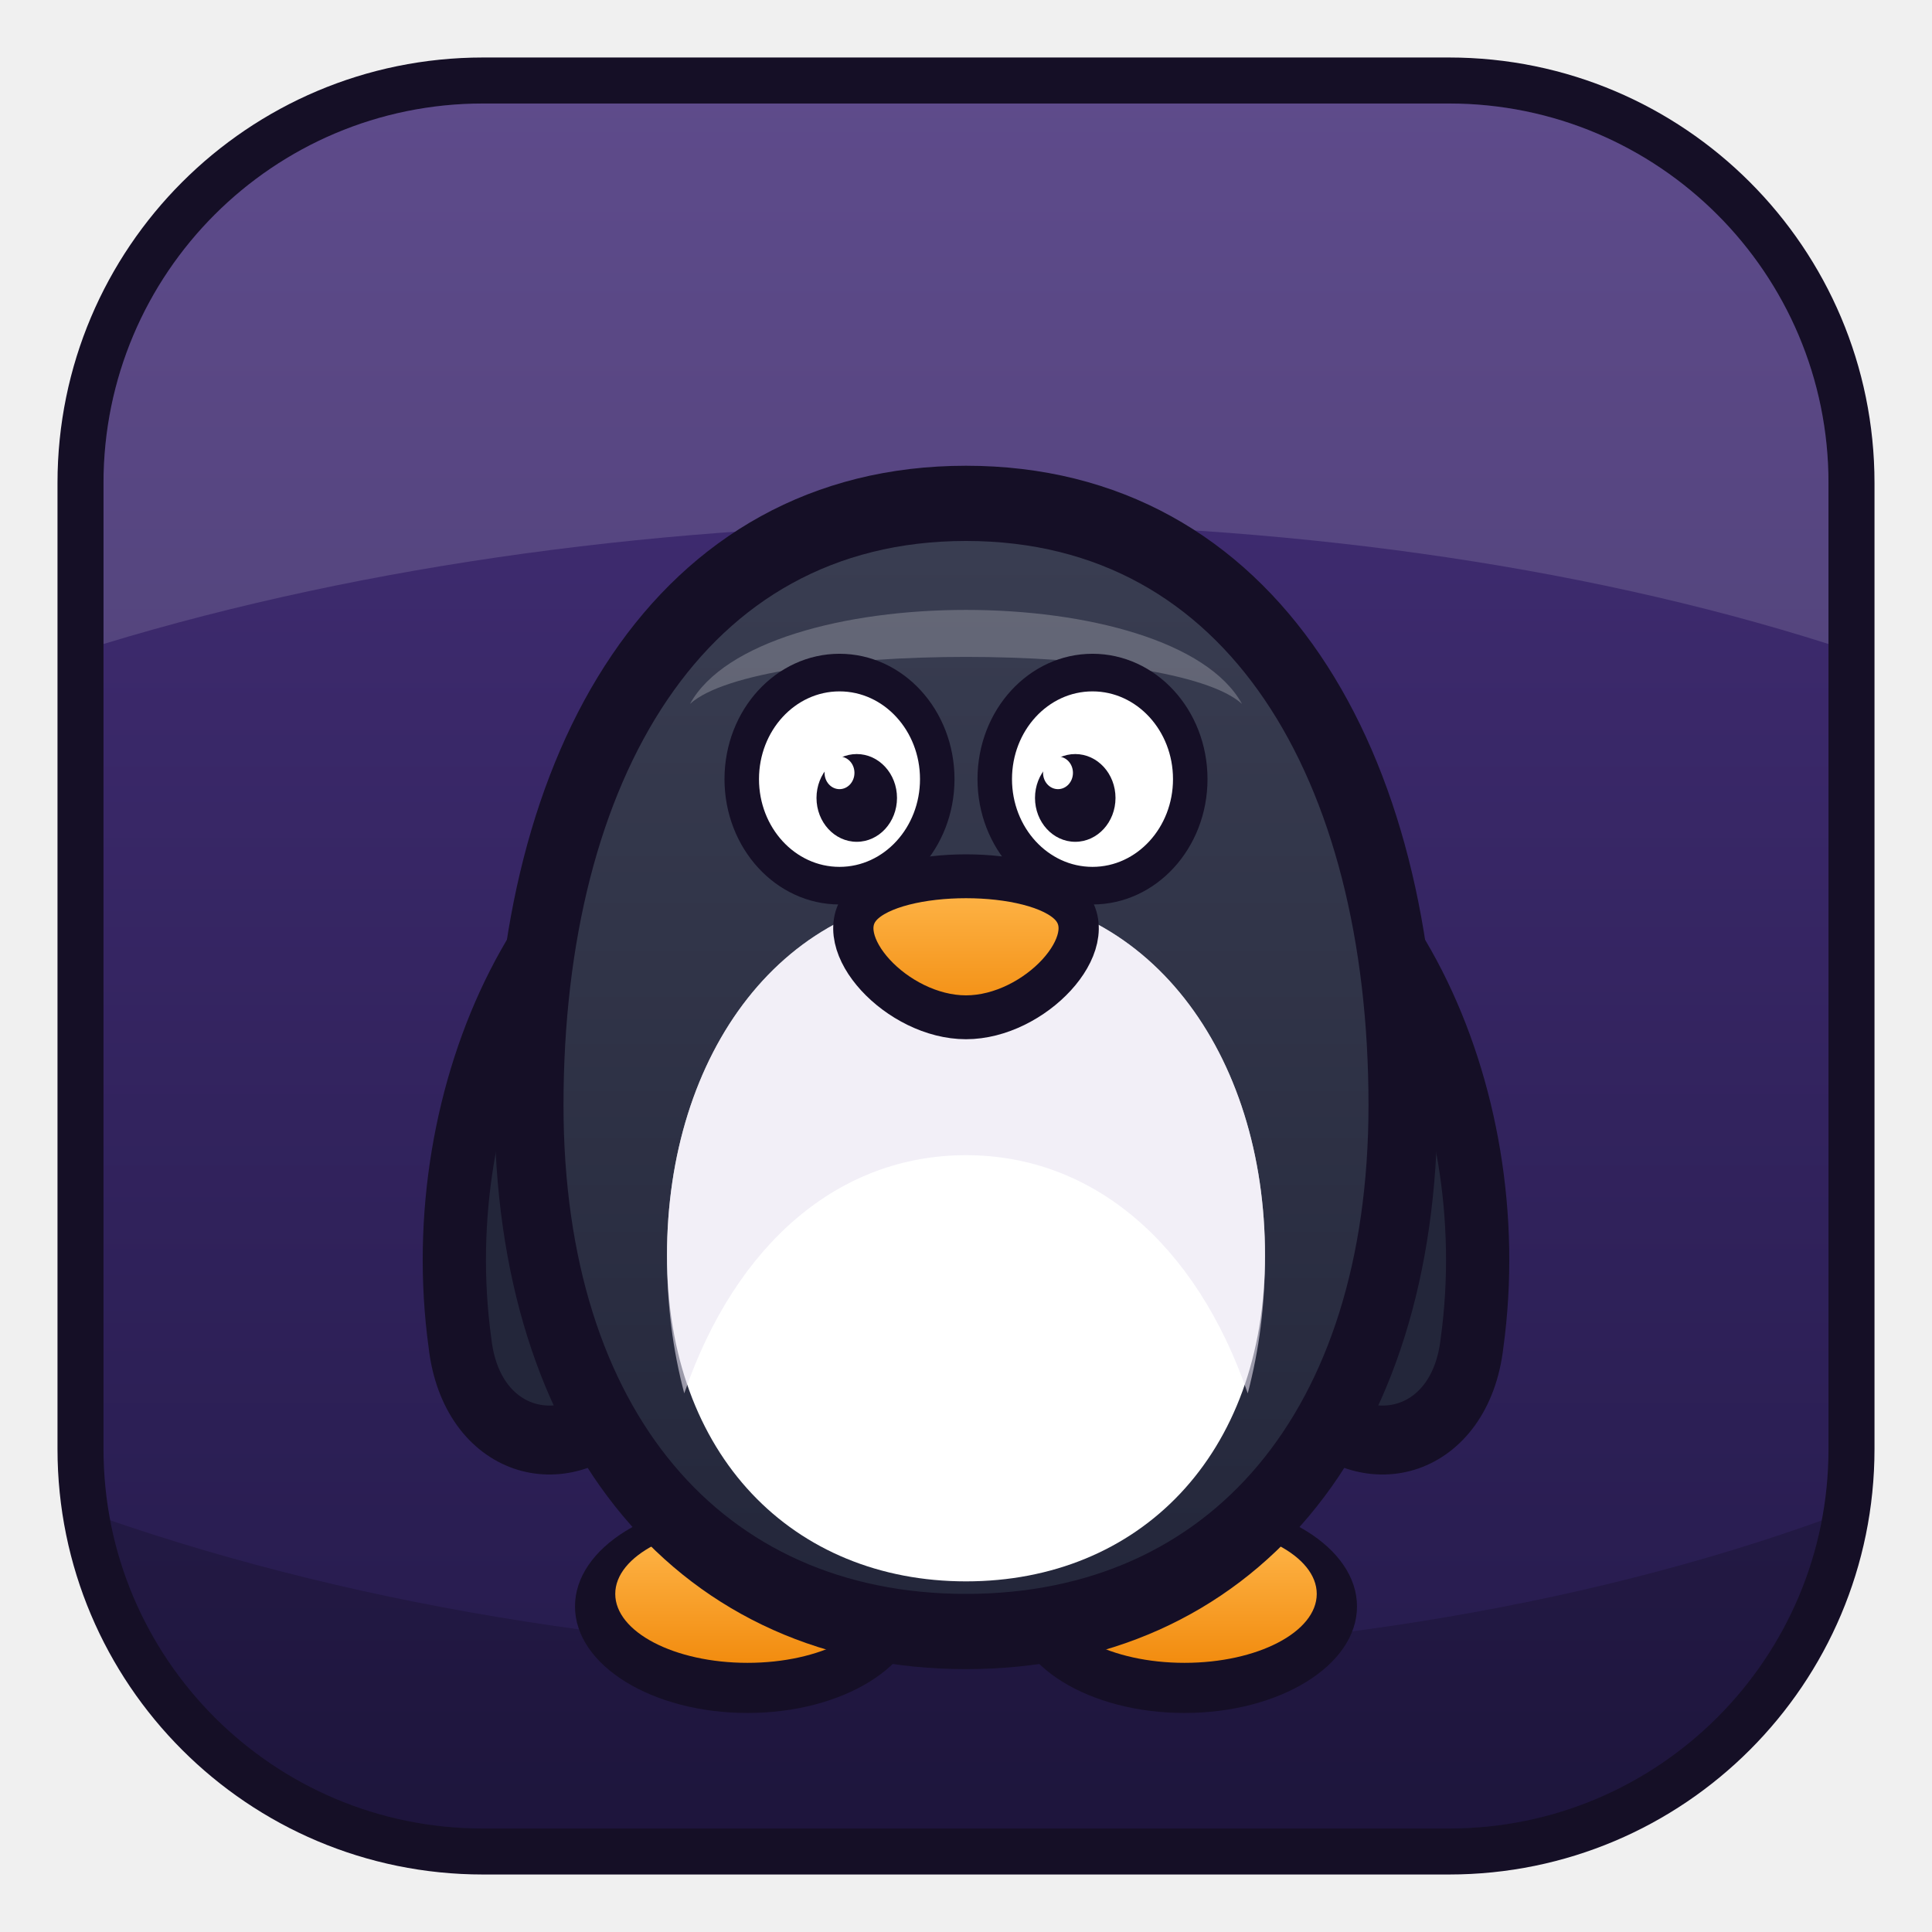
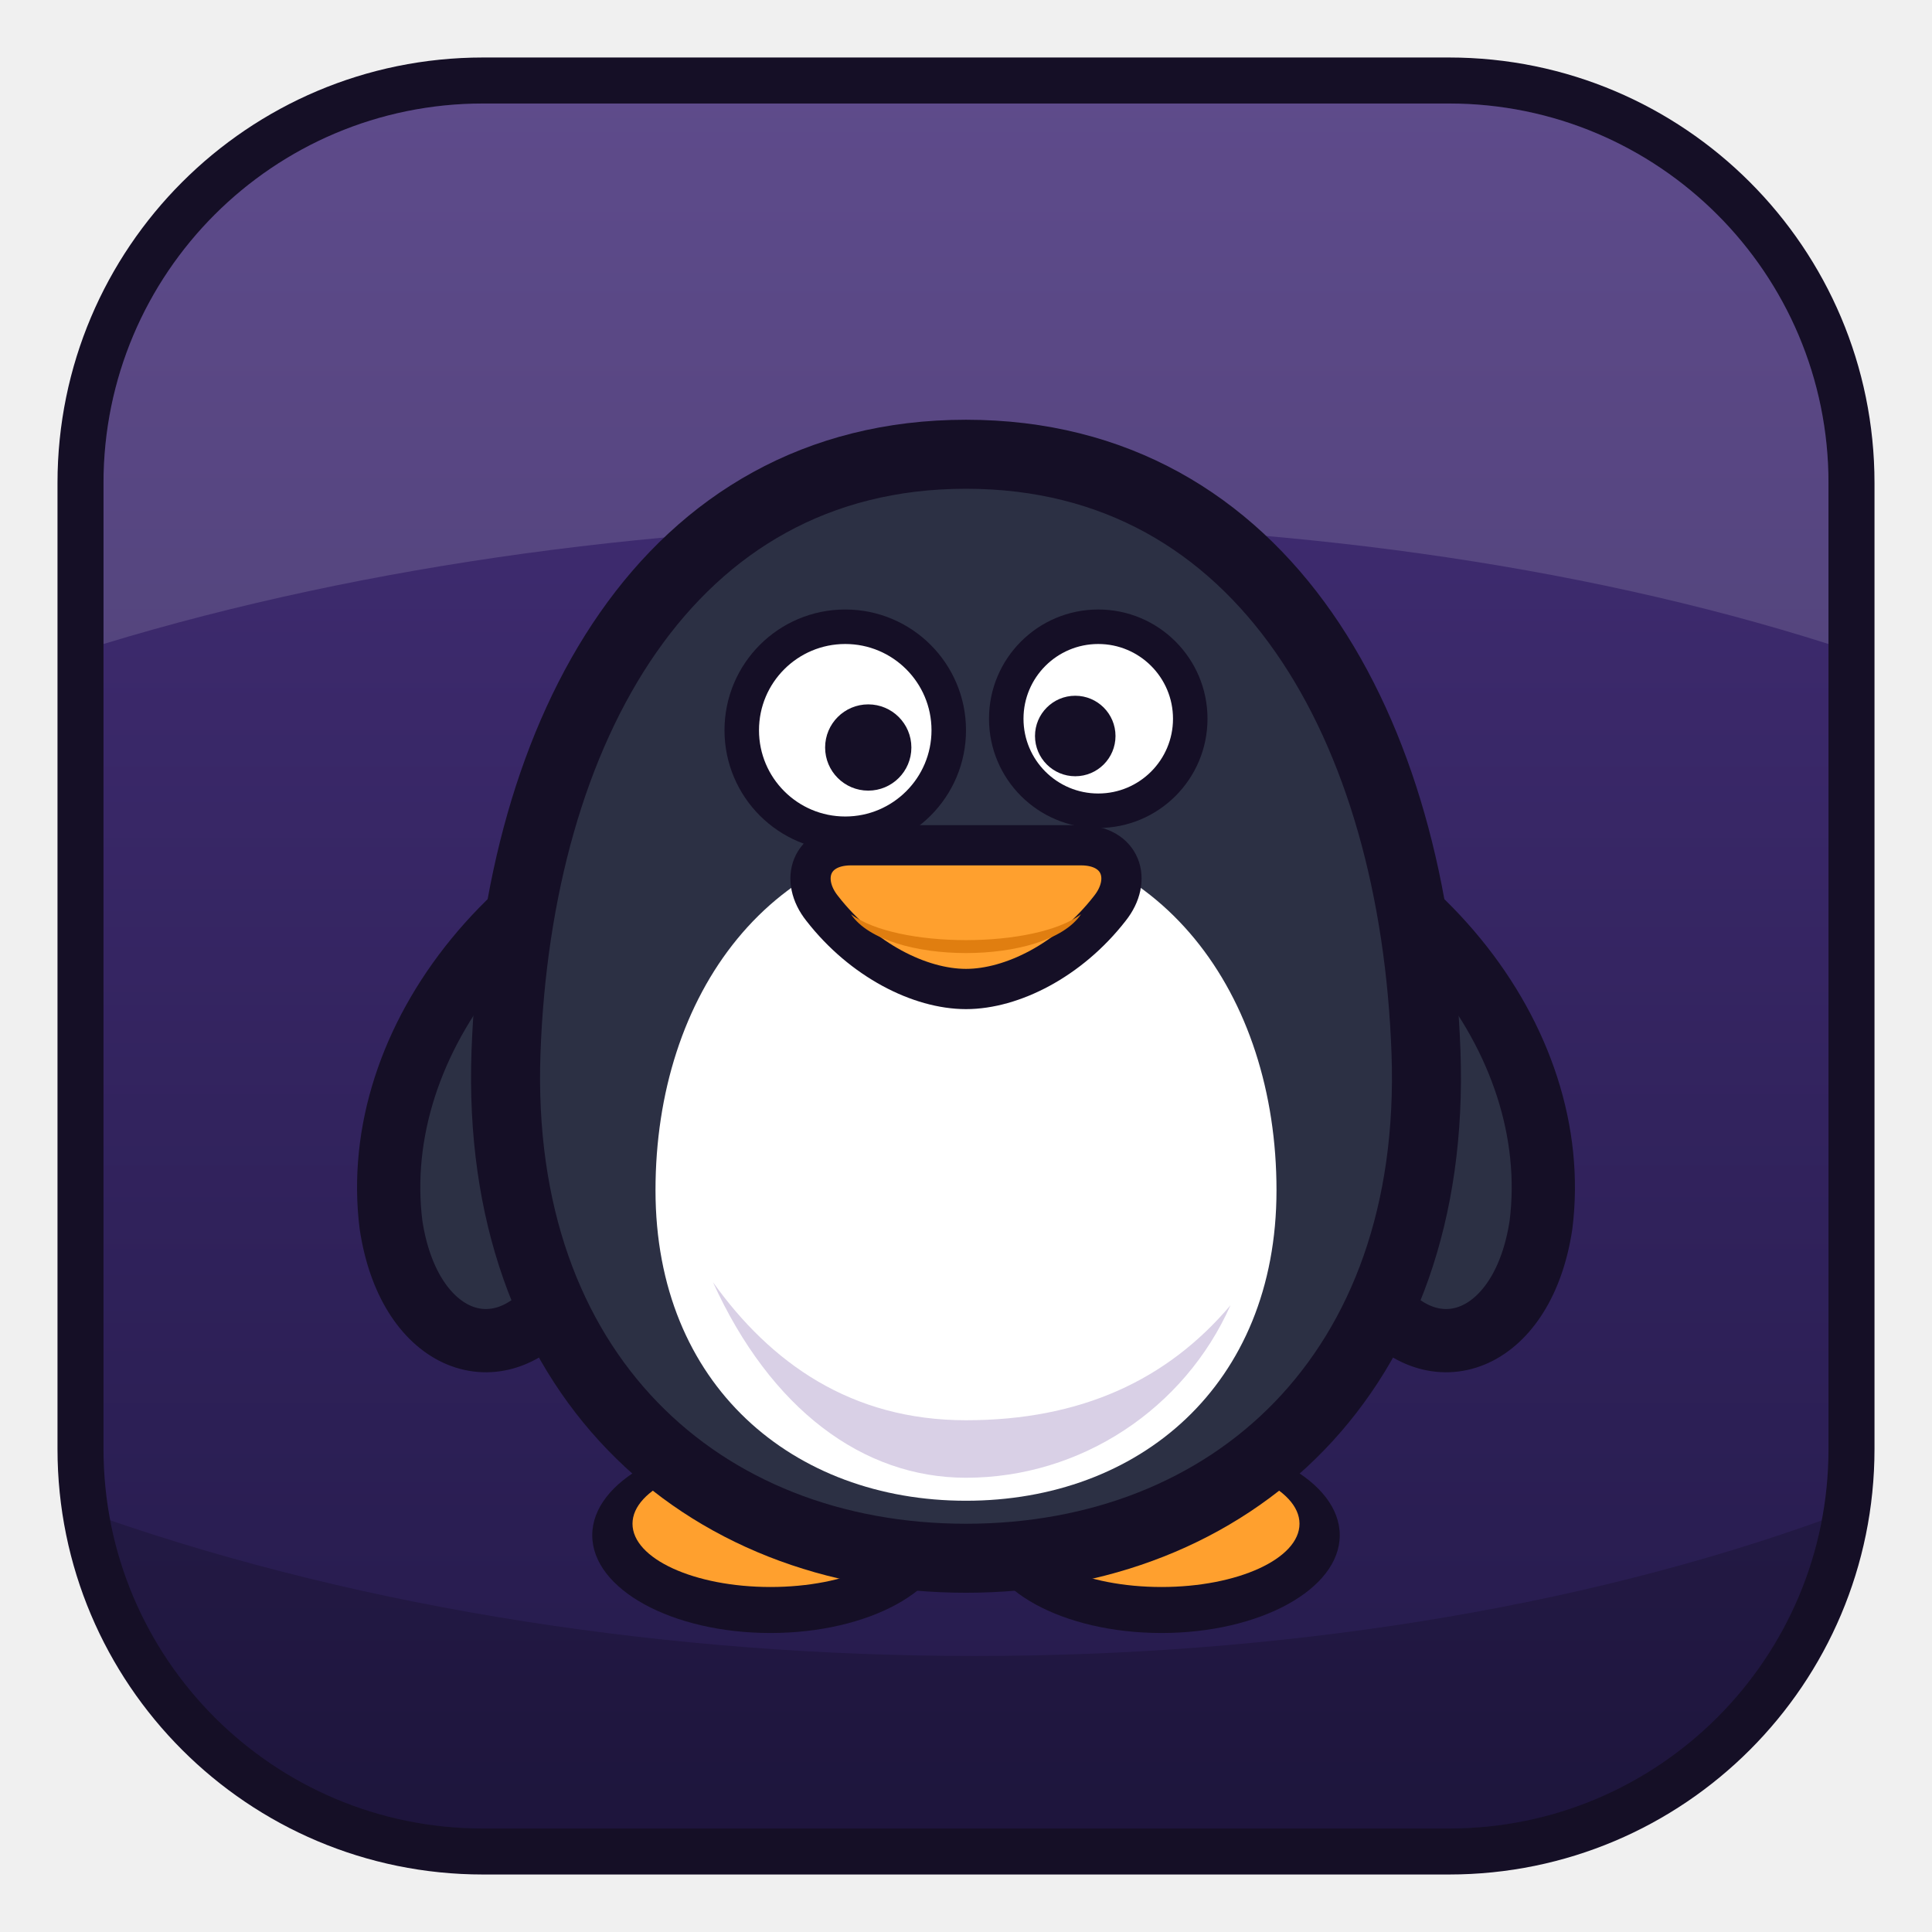
<svg xmlns="http://www.w3.org/2000/svg" viewBox="0 0 336 336">
  <defs>
    <linearGradient id="badge" x1="0" y1="0" x2="0" y2="1">
      <stop offset="0" stop-color="#46307A" />
      <stop offset="1" stop-color="#241A4A" />
-     </linearGradient>
-     <linearGradient id="bodyG" x1="0" y1="0" x2="0" y2="1">
-       <stop offset="0" stop-color="#3A3E52" />
-       <stop offset="1" stop-color="#23263A" />
-     </linearGradient>
-     <linearGradient id="orangeG" x1="0" y1="0" x2="0" y2="1">
-       <stop offset="0" stop-color="#FFB84D" />
-       <stop offset="1" stop-color="#F28C0F" />
    </linearGradient>
    <clipPath id="badgeClip">
      <rect x="18" y="18" width="300" height="300" rx="66" />
    </clipPath>
  </defs>
  <rect x="10" y="10" width="316" height="316" rx="74" fill="#150F26" />
  <rect x="18" y="18" width="300" height="300" rx="66" fill="url(#badge)" />
  <g clip-path="url(#badgeClip)">
    <path d="M18 112 C 110 84 230 84 318 112 L 318 18 L 18 18 Z" fill="#FFFFFF" opacity="0.13" />
    <path d="M18 318 L318 318 L318 264 C 230 296 110 296 18 264 Z" fill="#000000" opacity="0.18" />
  </g>
-   <g transform="translate(0,190) scale(1,1.09) translate(0,-190)">
-     <ellipse cx="130" cy="272" rx="30" ry="17" fill="#150F26" />
-     <ellipse cx="206" cy="272" rx="30" ry="17" fill="#150F26" />
-     <ellipse cx="130" cy="270" rx="23" ry="11" fill="url(#orangeG)" />
-     <ellipse cx="206" cy="270" rx="23" ry="11" fill="url(#orangeG)" />
-     <path d="M130 142 C 96 148 74 190 80 230 C 82 246 98 250 108 240 C 124 224 132 186 138 158 Z" fill="#23263A" stroke="#150F26" stroke-width="11" stroke-linejoin="round" />
+   <g transform="translate(0,-11)">
+     <ellipse cx="134" cy="278" rx="31" ry="17" fill="#150F26" />
+     <ellipse cx="202" cy="278" rx="31" ry="17" fill="#150F26" />
+     <ellipse cx="134" cy="276" rx="24" ry="11" fill="#FFA02E" />
+     <ellipse cx="202" cy="276" rx="24" ry="11" fill="#FFA02E" />
+     <path d="M204 148 C 246 158 272 192 268 224 C 265 244 250 250 240 238 C 224 220 210 188 202 162 Z" fill="#2C3044" stroke="#150F26" stroke-width="11" stroke-linejoin="round" />
    <g transform="translate(336,0) scale(-1,1)">
-       <path d="M130 142 C 96 148 74 190 80 230 C 82 246 98 250 108 240 C 124 224 132 186 138 158 Z" fill="#23263A" stroke="#150F26" stroke-width="11" stroke-linejoin="round" />
+       <path d="M204 148 C 246 158 272 192 268 224 C 265 244 250 250 240 238 C 224 220 210 188 202 162 Z" fill="#2C3044" stroke="#150F26" stroke-width="11" stroke-linejoin="round" />
    </g>
-     <path d="M168 96 C 118 96 92 138 92 192 C 92 244 122 276 168 276 C 214 276 244 244 244 192 C 244 138 218 96 168 96 Z" fill="url(#bodyG)" stroke="#150F26" stroke-width="12" />
-     <path d="M120 128 C 132 108 204 108 216 128 C 204 118 132 118 120 128 Z" fill="#FFFFFF" opacity="0.22" />
-     <path d="M168 158 C 136 158 116 184 116 216 C 116 248 138 268 168 268 C 198 268 220 248 220 216 C 220 184 200 158 168 158 Z" fill="#FFFFFF" />
-     <path d="M168 158 C 136 158 116 184 116 216 C 116 224 117 231 119 238 C 128 214 146 200 168 200 C 190 200 208 214 217 238 C 219 231 220 224 220 216 C 220 184 200 158 168 158 Z" fill="#E9E4F2" opacity="0.6" />
-     <circle cx="146" cy="140" r="17" fill="#FFFFFF" stroke="#150F26" stroke-width="6" />
-     <circle cx="190" cy="140" r="17" fill="#FFFFFF" stroke="#150F26" stroke-width="6" />
-     <circle cx="149" cy="143" r="7" fill="#150F26" />
-     <circle cx="187" cy="143" r="7" fill="#150F26" />
-     <circle cx="146" cy="139" r="2.6" fill="#FFFFFF" />
-     <circle cx="184" cy="139" r="2.6" fill="#FFFFFF" />
-     <path d="M150 160 C 156 154 180 154 186 160 C 192 166 180 178 168 178 C 156 178 144 166 150 160 Z" fill="url(#orangeG)" stroke="#150F26" stroke-width="7" stroke-linejoin="round" />
+     <path d="M168 90 C 116 90 90 138 88 194 C 86 250 122 282 168 282 C 214 282 250 250 248 194 C 246 138 220 90 168 90 Z" fill="#2C3044" stroke="#150F26" stroke-width="12" />
+     <path d="M168 156 C 134 156 114 184 114 218 C 114 252 138 272 168 272 C 198 272 222 252 222 218 C 222 184 202 156 168 156 Z" fill="#FFFFFF" />
+     <path d="M124 234 C 134 256 150 268 168 268 C 188 268 206 256 214 238 C 203 251 188 258 168 258 C 148 258 134 248 124 234 Z" fill="#D9D0E6" />
+     <circle cx="147" cy="138" r="18" fill="#FFFFFF" stroke="#150F26" stroke-width="6" />
+     <circle cx="191" cy="136" r="16" fill="#FFFFFF" stroke="#150F26" stroke-width="6" />
+     <circle cx="151" cy="141" r="7.5" fill="#150F26" />
+     <circle cx="187" cy="139" r="7" fill="#150F26" />
+     <path d="M148 158 L188 158 C 195 158 197 164 193 169 C 186 178 176 183 168 183 C 160 183 150 178 143 169 C 139 164 141 158 148 158 Z" fill="#FFA02E" stroke="#150F26" stroke-width="7" stroke-linejoin="round" />
+     <path d="M148 170 C 156 176 180 176 188 170 C 182 179 154 179 148 170 Z" fill="#E07E10" />
  </g>
</svg>
